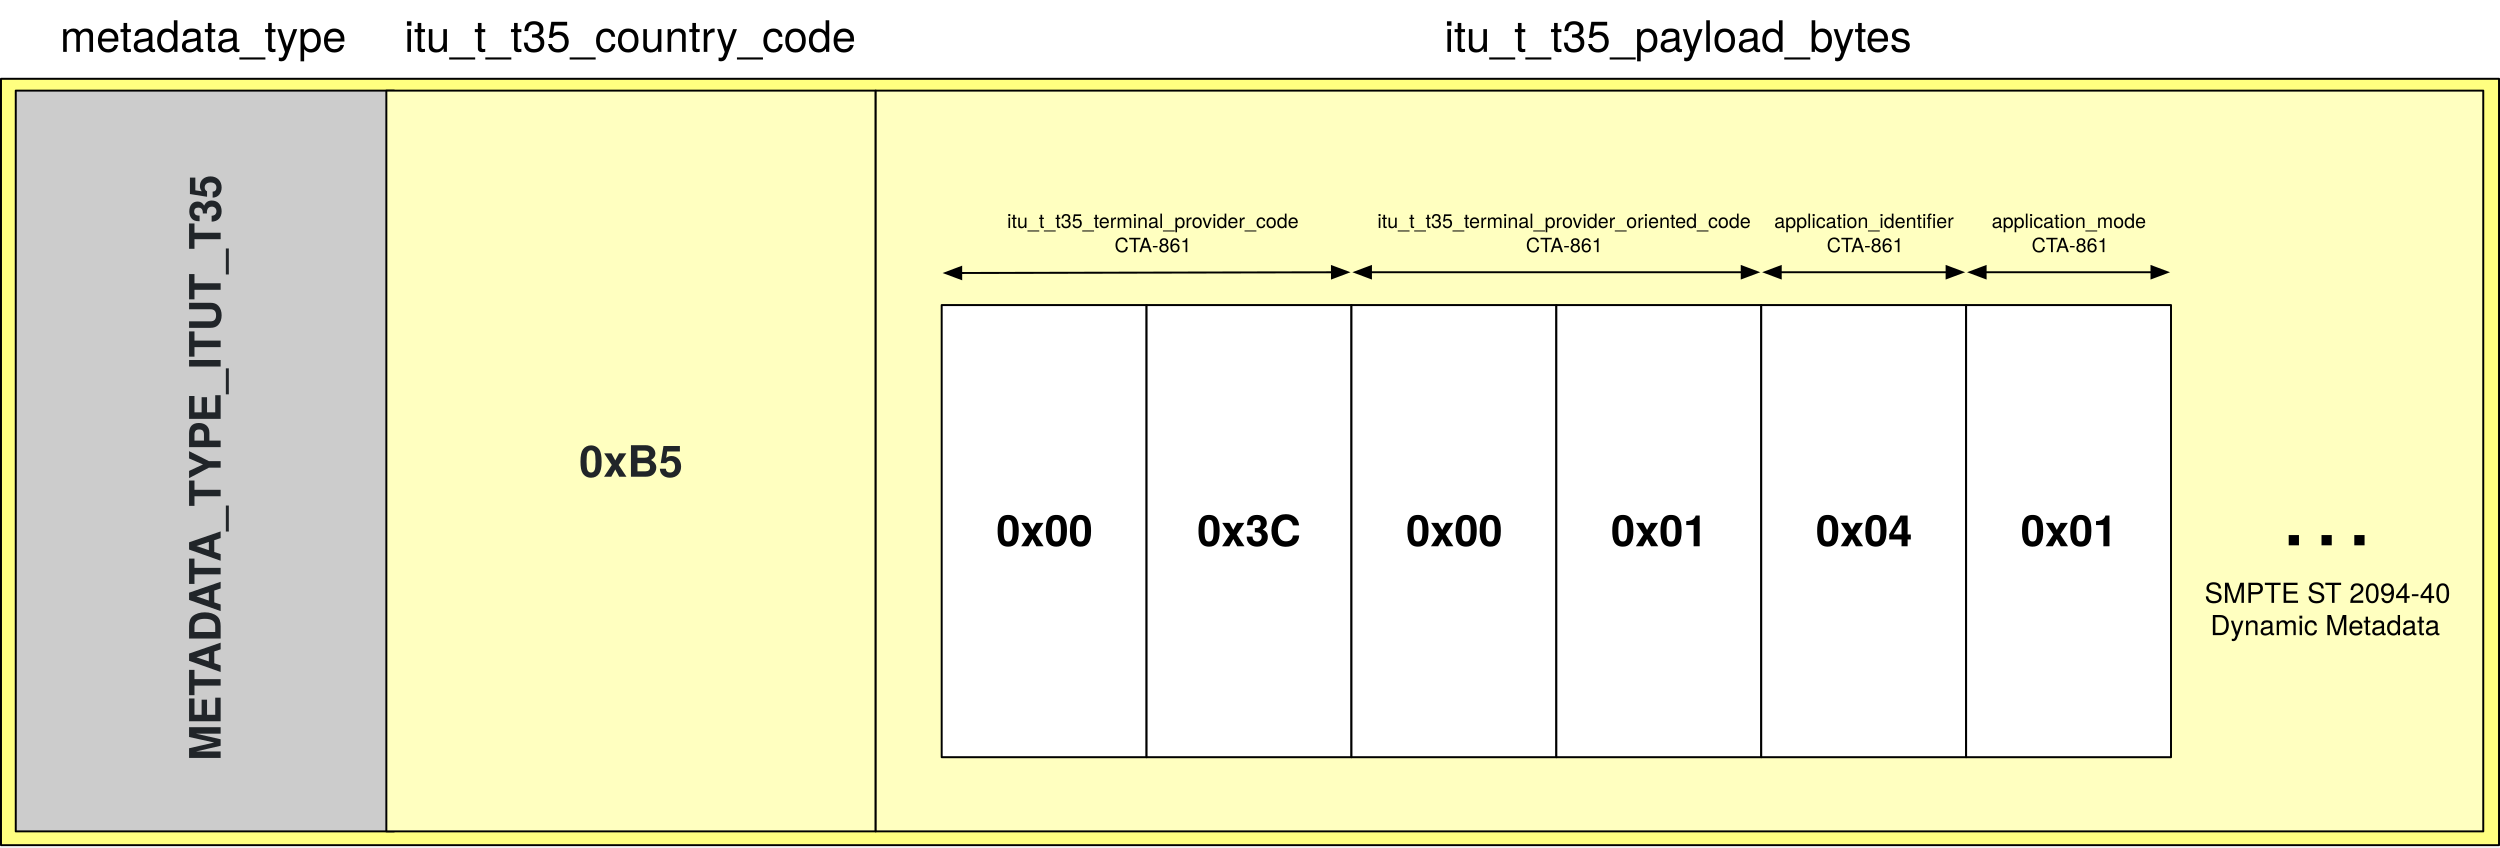
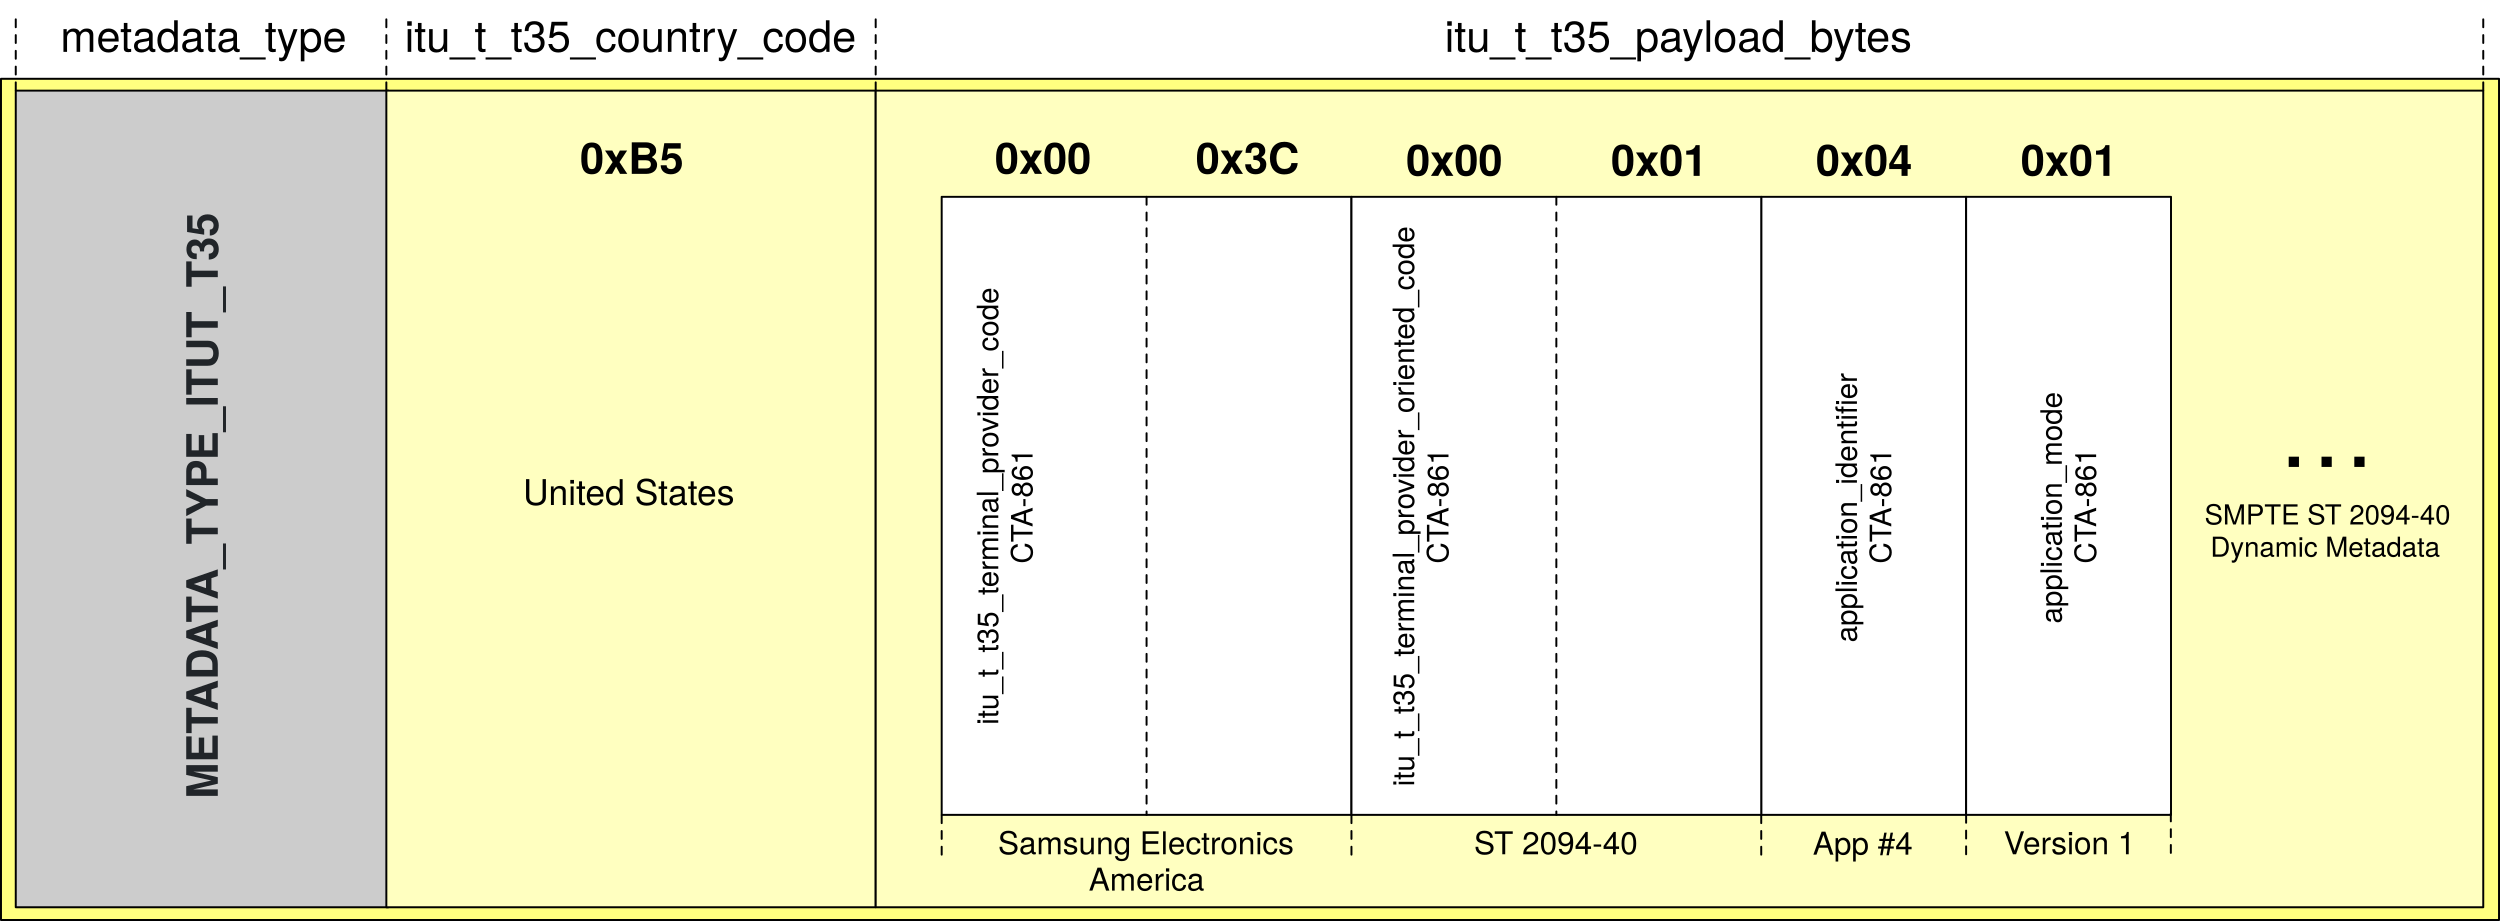
- <svg xmlns="http://www.w3.org/2000/svg" version="1.1" viewBox="236 209 1269 430" width="1269" height="430">
-   <defs>
-     <marker orient="auto" overflow="visible" markerUnits="strokeWidth" id="FilledArrow_Marker" stroke-linejoin="miter" stroke-miterlimit="10" viewBox="-1 -4 10 8" markerWidth="10" markerHeight="8" color="black">
-       <g>
-         <path d="M 8 0 L 0 -3 L 0 3 Z" fill="currentColor" stroke="currentColor" stroke-width="1" />
-       </g>
-     </marker>
-     <marker orient="auto" overflow="visible" markerUnits="strokeWidth" id="FilledArrow_Marker_2" stroke-linejoin="miter" stroke-miterlimit="10" viewBox="-9 -4 10 8" markerWidth="10" markerHeight="8" color="black">
-       <g>
-         <path d="M -8 0 L 0 3 L 0 -3 Z" fill="currentColor" stroke="currentColor" stroke-width="1" />
-       </g>
-     </marker>
-   </defs>
+ <svg xmlns="http://www.w3.org/2000/svg" version="1.1" viewBox="236 209 1269 468" width="1269" height="468">
+   <defs />
  <g id="HDR10+_Metadata_OBU" fill-opacity="1" stroke-opacity="1" stroke="none" stroke-dasharray="none" fill="none">
-     <rect fill="white" x="236" y="209" width="1269" height="430" />
+     <rect fill="white" x="236" y="209" width="1269" height="468" />
    <g id="HDR10+_Metadata_OBU_Layer_1">
      <g id="Graphic_34">
-         <rect x="236.5" y="249" width="1268" height="389" fill="#ffff80" />
-         <rect x="236.5" y="249" width="1268" height="389" stroke="black" stroke-linecap="round" stroke-linejoin="round" stroke-width="1" />
+         <rect x="236.5" y="249" width="1268" height="427" fill="#ffff80" />
+         <rect x="236.5" y="249" width="1268" height="427" stroke="black" stroke-linecap="round" stroke-linejoin="round" stroke-width="1" />
      </g>
      <g id="Graphic_2">
-         <rect x="244" y="255" width="192" height="376" fill="#ccc" />
-         <rect x="244" y="255" width="192" height="376" stroke="black" stroke-linecap="round" stroke-linejoin="round" stroke-width="1" />
-         <text transform="translate(327 595.1899) rotate(-90)" fill="#212529">
+         <rect x="244" y="255" width="189.108" height="414.521" fill="#ccc" />
+         <rect x="244" y="255" width="189.108" height="414.521" stroke="black" stroke-linecap="round" stroke-linejoin="round" stroke-width="1" />
+         <text transform="translate(325.554 614.4504) rotate(-90)" fill="#212529">
          <tspan font-family="Helvetica" font-weight="bold" font-size="22" fill="#212529" x="0" y="21">METADATA_TYPE_ITUT_T35</tspan>
        </text>
      </g>
      <g id="Graphic_3">
-         <rect x="432.108" y="255" width="248.392" height="376" fill="#ffffc0" />
-         <rect x="432.108" y="255" width="248.392" height="376" stroke="black" stroke-linecap="round" stroke-linejoin="round" stroke-width="1" />
-         <text transform="translate(437.108 430)" fill="#212529">
-           <tspan font-family="Helvetica" font-weight="bold" font-size="22" fill="#212529" x="92.899" y="21">0xB5</tspan>
-         </text>
+         <rect x="432.108" y="255" width="248.392" height="414.521" fill="#ffffc0" />
+         <rect x="432.108" y="255" width="248.392" height="414.521" stroke="black" stroke-linecap="round" stroke-linejoin="round" stroke-width="1" />
      </g>
      <g id="Graphic_4">
-         <rect x="680.5" y="255" width="816" height="376" fill="#ffffc0" />
-         <rect x="680.5" y="255" width="816" height="376" stroke="black" stroke-linecap="round" stroke-linejoin="round" stroke-width="1" />
+         <rect x="680.5" y="255" width="816" height="414.521" fill="#ffffc0" />
+         <rect x="680.5" y="255" width="816" height="414.521" stroke="black" stroke-linecap="round" stroke-linejoin="round" stroke-width="1" />
      </g>
      <g id="Graphic_5">
-         <text transform="translate(969.163 214.3302)" fill="black">
+         <text transform="translate(969.304 214.3302)" fill="black">
          <tspan font-family="Helvetica Neue" font-size="22" fill="black" x="0" y="21">itu_t_t35_payload_bytes</tspan>
        </text>
      </g>
      <g id="Graphic_6">
-         <text transform="translate(441.246 214.3302)" fill="black">
+         <text transform="translate(441.387 214.3302)" fill="black">
          <tspan font-family="Helvetica Neue" font-size="22" fill="black" x="0" y="21">itu_t_t35_country_code</tspan>
        </text>
      </g>
      <g id="Graphic_7">
-         <text transform="translate(266.5 214.3302)" fill="black">
+         <text transform="translate(266.641 214.3302)" fill="black">
          <tspan font-family="Helvetica Neue" font-size="22" fill="black" x="3836931e-19" y="21">metadata_type</tspan>
        </text>
      </g>
-       <g id="Graphic_8">
-         <rect x="714" y="363.855" width="104" height="229.5" fill="white" />
-         <rect x="714" y="363.855" width="104" height="229.5" stroke="black" stroke-linecap="round" stroke-linejoin="round" stroke-width="1" />
-         <text transform="translate(719 465.2859)" fill="black">
-           <tspan font-family="Helvetica Neue" font-weight="bold" font-size="22" fill="black" x="22.745" y="21">0x00</tspan>
-         </text>
-       </g>
-       <g id="Graphic_9">
-         <rect x="818" y="363.855" width="104" height="229.5" fill="white" />
-         <rect x="818" y="363.855" width="104" height="229.5" stroke="black" stroke-linecap="round" stroke-linejoin="round" stroke-width="1" />
-         <text transform="translate(823 465.2859)" fill="black">
-           <tspan font-family="Helvetica Neue" font-weight="bold" font-size="22" fill="black" x="20.71" y="21">0x3C</tspan>
-         </text>
-       </g>
-       <g id="Graphic_11">
-         <rect x="922" y="363.855" width="104" height="229.5" fill="white" />
-         <rect x="922" y="363.855" width="104" height="229.5" stroke="black" stroke-linecap="round" stroke-linejoin="round" stroke-width="1" />
-         <text transform="translate(927 465.2859)" fill="black">
-           <tspan font-family="Helvetica Neue" font-weight="bold" font-size="22" fill="black" x="22.745" y="21">0x00</tspan>
-         </text>
-       </g>
-       <g id="Graphic_10">
-         <rect x="1026" y="363.855" width="104" height="229.5" fill="white" />
-         <rect x="1026" y="363.855" width="104" height="229.5" stroke="black" stroke-linecap="round" stroke-linejoin="round" stroke-width="1" />
-         <text transform="translate(1031 465.2859)" fill="black">
-           <tspan font-family="Helvetica Neue" font-weight="bold" font-size="22" fill="black" x="22.745" y="21">0x01</tspan>
-         </text>
-       </g>
      <g id="Graphic_13">
-         <rect x="1130" y="363.855" width="104" height="229.5" fill="white" />
-         <rect x="1130" y="363.855" width="104" height="229.5" stroke="black" stroke-linecap="round" stroke-linejoin="round" stroke-width="1" />
-         <text transform="translate(1135 465.2859)" fill="black">
-           <tspan font-family="Helvetica Neue" font-weight="bold" font-size="22" fill="black" x="22.745" y="21">0x04</tspan>
-         </text>
+         <rect x="1130" y="308.906" width="104" height="313.719" fill="white" />
+         <rect x="1130" y="308.906" width="104" height="313.719" stroke="black" stroke-linecap="round" stroke-linejoin="round" stroke-width="1" />
      </g>
      <g id="Graphic_12">
-         <rect x="1234" y="363.855" width="104" height="229.5" fill="white" />
-         <rect x="1234" y="363.855" width="104" height="229.5" stroke="black" stroke-linecap="round" stroke-linejoin="round" stroke-width="1" />
-         <text transform="translate(1239 465.2859)" fill="black">
-           <tspan font-family="Helvetica Neue" font-weight="bold" font-size="22" fill="black" x="22.745" y="21">0x01</tspan>
-         </text>
+         <rect x="1234" y="308.906" width="104" height="313.719" fill="white" />
+         <rect x="1234" y="308.906" width="104" height="313.719" stroke="black" stroke-linecap="round" stroke-linejoin="round" stroke-width="1" />
      </g>
      <g id="Graphic_14">
-         <text transform="translate(1392 437.8)" fill="black">
+         <text transform="translate(1392 398.013)" fill="black">
          <tspan font-family="Helvetica Neue" font-size="50" fill="black" x="0" y="48">…</tspan>
        </text>
      </g>
-       <g id="Line_21">
-         <line x1="723.9" y1="347.569" x2="912.1" y2="347.206" marker-end="url(#FilledArrow_Marker)" marker-start="url(#FilledArrow_Marker_2)" stroke="black" stroke-linecap="round" stroke-linejoin="round" stroke-width="1" />
-       </g>
-       <g id="Graphic_22">
-         <text transform="translate(747.2 314.717)" fill="black">
-           <tspan font-family="Helvetica Neue" font-size="10" fill="black" x="1563194e-19" y="10">itu_t_t35_terminal_provider_code</tspan>
-           <tspan font-family="Helvetica Neue" font-size="10" fill="black" x="54.545" y="22.28">CTA-861</tspan>
-         </text>
-       </g>
-       <g id="Line_24">
-         <line x1="931.9" y1="347.187" x2="1120.1" y2="347.187" marker-end="url(#FilledArrow_Marker)" marker-start="url(#FilledArrow_Marker_2)" stroke="black" stroke-linecap="round" stroke-linejoin="round" stroke-width="1" />
-       </g>
-       <g id="Graphic_23">
-         <text transform="translate(935.15 314.717)" fill="black">
-           <tspan font-family="Helvetica Neue" font-size="10" fill="black" x="0" y="10">itu_t_t35_terminal_provider_oriented_code</tspan>
-           <tspan font-family="Helvetica Neue" font-size="10" fill="black" x="75.38" y="22.28">CTA-861</tspan>
-         </text>
-       </g>
-       <g id="Line_25">
-         <line x1="1139.9" y1="347.187" x2="1224.1" y2="347.187" marker-end="url(#FilledArrow_Marker)" marker-start="url(#FilledArrow_Marker_2)" stroke="black" stroke-linecap="round" stroke-linejoin="round" stroke-width="1" />
-       </g>
-       <g id="Line_26">
-         <line x1="1243.9" y1="347.187" x2="1328.1" y2="347.187" marker-end="url(#FilledArrow_Marker)" marker-start="url(#FilledArrow_Marker_2)" stroke="black" stroke-linecap="round" stroke-linejoin="round" stroke-width="1" />
-       </g>
      <g id="Graphic_27">
-         <text transform="translate(1136.59 314.717)" fill="black">
-           <tspan font-family="Helvetica Neue" font-size="10" fill="black" x="0" y="10">application_identifier</tspan>
-           <tspan font-family="Helvetica Neue" font-size="10" fill="black" x="26.66" y="22.28">CTA-861</tspan>
+         <text transform="translate(1164.58 535.0731) rotate(-90)" fill="black">
+           <tspan font-family="Helvetica Neue" font-size="15" fill="black" x="7958079e-19" y="14">application_identifier</tspan>
+           <tspan font-family="Helvetica Neue" font-size="15" fill="black" x="39.99" y="31.42">CTA-861</tspan>
        </text>
      </g>
      <g id="Graphic_28">
-         <text transform="translate(1246.97 314.717)" fill="black">
-           <tspan font-family="Helvetica Neue" font-size="10" fill="black" x="7247536e-19" y="10">application_mode</tspan>
-           <tspan font-family="Helvetica Neue" font-size="10" fill="black" x="20.28" y="22.28">CTA-861</tspan>
+         <text transform="translate(1268.58 525.5031) rotate(-90)" fill="black">
+           <tspan font-family="Helvetica Neue" font-size="15" fill="black" x="0" y="14">application_mode</tspan>
+           <tspan font-family="Helvetica Neue" font-size="15" fill="black" x="30.42" y="31.42">CTA-861</tspan>
        </text>
      </g>
      <g id="Graphic_30">
-         <text transform="translate(1355.015 502)" fill="black">
+         <text transform="translate(1355.015 462.213)" fill="black">
          <tspan font-family="Helvetica Neue" font-size="14" fill="black" x="58264504e-20" y="13">SMPTE ST 2094-40</tspan>
          <tspan font-family="Helvetica Neue" font-size="14" fill="black" x="2.982" y="29.392">Dynamic Metadata</tspan>
        </text>
      </g>
+       <g id="Graphic_38">
+         <rect x="714" y="308.906" width="208" height="313.719" fill="white" />
+         <rect x="714" y="308.906" width="208" height="313.719" stroke="black" stroke-linecap="round" stroke-linejoin="round" stroke-width="1" />
+       </g>
+       <g id="Line_41">
+         <line x1="818" y1="308.906" x2="818" y2="622.625" stroke="black" stroke-linecap="round" stroke-linejoin="round" stroke-dasharray="4.0,4.0" stroke-width="1" />
+       </g>
+       <g id="Graphic_42">
+         <rect x="922" y="308.906" width="208" height="313.719" fill="white" />
+         <rect x="922" y="308.906" width="208" height="313.719" stroke="black" stroke-linecap="round" stroke-linejoin="round" stroke-width="1" />
+       </g>
+       <g id="Line_43">
+         <line x1="1026" y1="308.906" x2="1026" y2="622.625" stroke="black" stroke-linecap="round" stroke-linejoin="round" stroke-dasharray="4.0,4.0" stroke-width="1" />
+       </g>
+       <g id="Graphic_22">
+         <text transform="translate(728.715 576.9006) rotate(-90)" fill="black">
+           <tspan font-family="Helvetica Neue" font-size="15" fill="black" x="24158453e-20" y="14">itu_t_t35_terminal_provider_code</tspan>
+           <tspan font-family="Helvetica Neue" font-size="15" fill="black" x="81.817" y="31.42">CTA-861</tspan>
+         </text>
+       </g>
+       <g id="Graphic_23">
+         <text transform="translate(939.83 608.1531) rotate(-90)" fill="black">
+           <tspan font-family="Helvetica Neue" font-size="15" fill="black" x="7105427e-19" y="14">itu_t_t35_terminal_provider_oriented_code</tspan>
+           <tspan font-family="Helvetica Neue" font-size="15" fill="black" x="113.07" y="31.42">CTA-861</tspan>
+         </text>
+       </g>
+       <g id="Graphic_44">
+         <text transform="translate(1157.745 277.2681)" fill="black">
+           <tspan font-family="Helvetica Neue" font-weight="bold" font-size="22" fill="black" x="0" y="21">0x04</tspan>
+         </text>
+       </g>
+       <g id="Graphic_45">
+         <text transform="translate(1261.745 277.2681)" fill="black">
+           <tspan font-family="Helvetica Neue" font-weight="bold" font-size="22" fill="black" x="0" y="21">0x01</tspan>
+         </text>
+       </g>
+       <g id="Graphic_52">
+         <text transform="translate(949.745 277.2681)" fill="black">
+           <tspan font-family="Helvetica Neue" font-weight="bold" font-size="22" fill="black" x="0" y="21">0x00</tspan>
+         </text>
+       </g>
+       <g id="Graphic_51">
+         <text transform="translate(1053.745 277.2681)" fill="black">
+           <tspan font-family="Helvetica Neue" font-weight="bold" font-size="22" fill="black" x="0" y="21">0x01</tspan>
+         </text>
+       </g>
+       <g id="Graphic_54">
+         <text transform="translate(740.985 276.2681)" fill="black">
+           <tspan font-family="Helvetica Neue" font-weight="bold" font-size="22" fill="black" x="0" y="21">0x00</tspan>
+         </text>
+       </g>
+       <g id="Graphic_53">
+         <text transform="translate(842.95 276.2681)" fill="black">
+           <tspan font-family="Helvetica Neue" font-weight="bold" font-size="22" fill="black" x="8739676e-19" y="21">0x3C</tspan>
+         </text>
+       </g>
+       <g id="Graphic_55">
+         <text transform="translate(530.421 276.2681)" fill="black">
+           <tspan font-family="Helvetica Neue" font-weight="bold" font-size="22" fill="black" x="0" y="21">0xB5</tspan>
+         </text>
+       </g>
+       <g id="Graphic_56">
+         <text transform="translate(501.488 448.3456)" fill="black">
+           <tspan font-family="Helvetica Neue" font-size="18" fill="black" x="0" y="17">United States</tspan>
+         </text>
+       </g>
+       <g id="Graphic_57">
+         <text transform="translate(719 627.625)" fill="black">
+           <tspan font-family="Helvetica Neue" font-size="16" fill="black" x="23.576" y="15">Samsung Electronics </tspan>
+           <tspan font-family="Helvetica Neue" font-size="16" fill="black" x="69.664" y="33.448">America</tspan>
+         </text>
+       </g>
+       <g id="Line_58">
+         <line x1="922" y1="622.817" x2="922" y2="644.219" stroke="black" stroke-linecap="round" stroke-linejoin="round" stroke-dasharray="4.0,4.0" stroke-width="1" />
+       </g>
+       <g id="Line_59">
+         <line x1="714" y1="622.817" x2="714" y2="644.219" stroke="black" stroke-linecap="round" stroke-linejoin="round" stroke-dasharray="4.0,4.0" stroke-width="1" />
+       </g>
+       <g id="Line_60">
+         <line x1="1130" y1="622.817" x2="1130" y2="644.219" stroke="black" stroke-linecap="round" stroke-linejoin="round" stroke-dasharray="4.0,4.0" stroke-width="1" />
+       </g>
+       <g id="Line_61">
+         <line x1="1234" y1="622.625" x2="1234" y2="644.026" stroke="black" stroke-linecap="round" stroke-linejoin="round" stroke-dasharray="4.0,4.0" stroke-width="1" />
+       </g>
+       <g id="Line_62">
+         <line x1="1337.92" y1="621.918" x2="1337.92" y2="643.319" stroke="black" stroke-linecap="round" stroke-linejoin="round" stroke-dasharray="4.0,4.0" stroke-width="1" />
+       </g>
+       <g id="Graphic_63">
+         <text transform="translate(984.2 627.625)" fill="black">
+           <tspan font-family="Helvetica Neue" font-size="16" fill="black" x="0" y="15">ST 2094-40</tspan>
+         </text>
+       </g>
+       <g id="Graphic_64">
+         <text transform="translate(1156.208 627.8175)" fill="black">
+           <tspan font-family="Helvetica Neue" font-size="16" fill="black" x="0" y="15">App #4</tspan>
+         </text>
+       </g>
+       <g id="Graphic_65">
+         <text transform="translate(1253.104 627.625)" fill="black">
+           <tspan font-family="Helvetica Neue" font-size="16" fill="black" x="6394885e-19" y="15">Version 1</tspan>
+         </text>
+       </g>
+       <g id="Line_66">
+         <line x1="244" y1="218.817" x2="244" y2="255" stroke="black" stroke-linecap="round" stroke-linejoin="round" stroke-dasharray="4.0,4.0" stroke-width="1" />
+       </g>
+       <g id="Line_67">
+         <line x1="432.108" y1="218.817" x2="432.108" y2="255" stroke="black" stroke-linecap="round" stroke-linejoin="round" stroke-dasharray="4.0,4.0" stroke-width="1" />
+       </g>
+       <g id="Line_68">
+         <line x1="680.5" y1="218.817" x2="680.5" y2="255" stroke="black" stroke-linecap="round" stroke-linejoin="round" stroke-dasharray="4.0,4.0" stroke-width="1" />
+       </g>
+       <g id="Line_69">
+         <line x1="1496.5" y1="218.817" x2="1496.5" y2="255" stroke="black" stroke-linecap="round" stroke-linejoin="round" stroke-dasharray="4.0,4.0" stroke-width="1" />
+       </g>
    </g>
  </g>
</svg>
